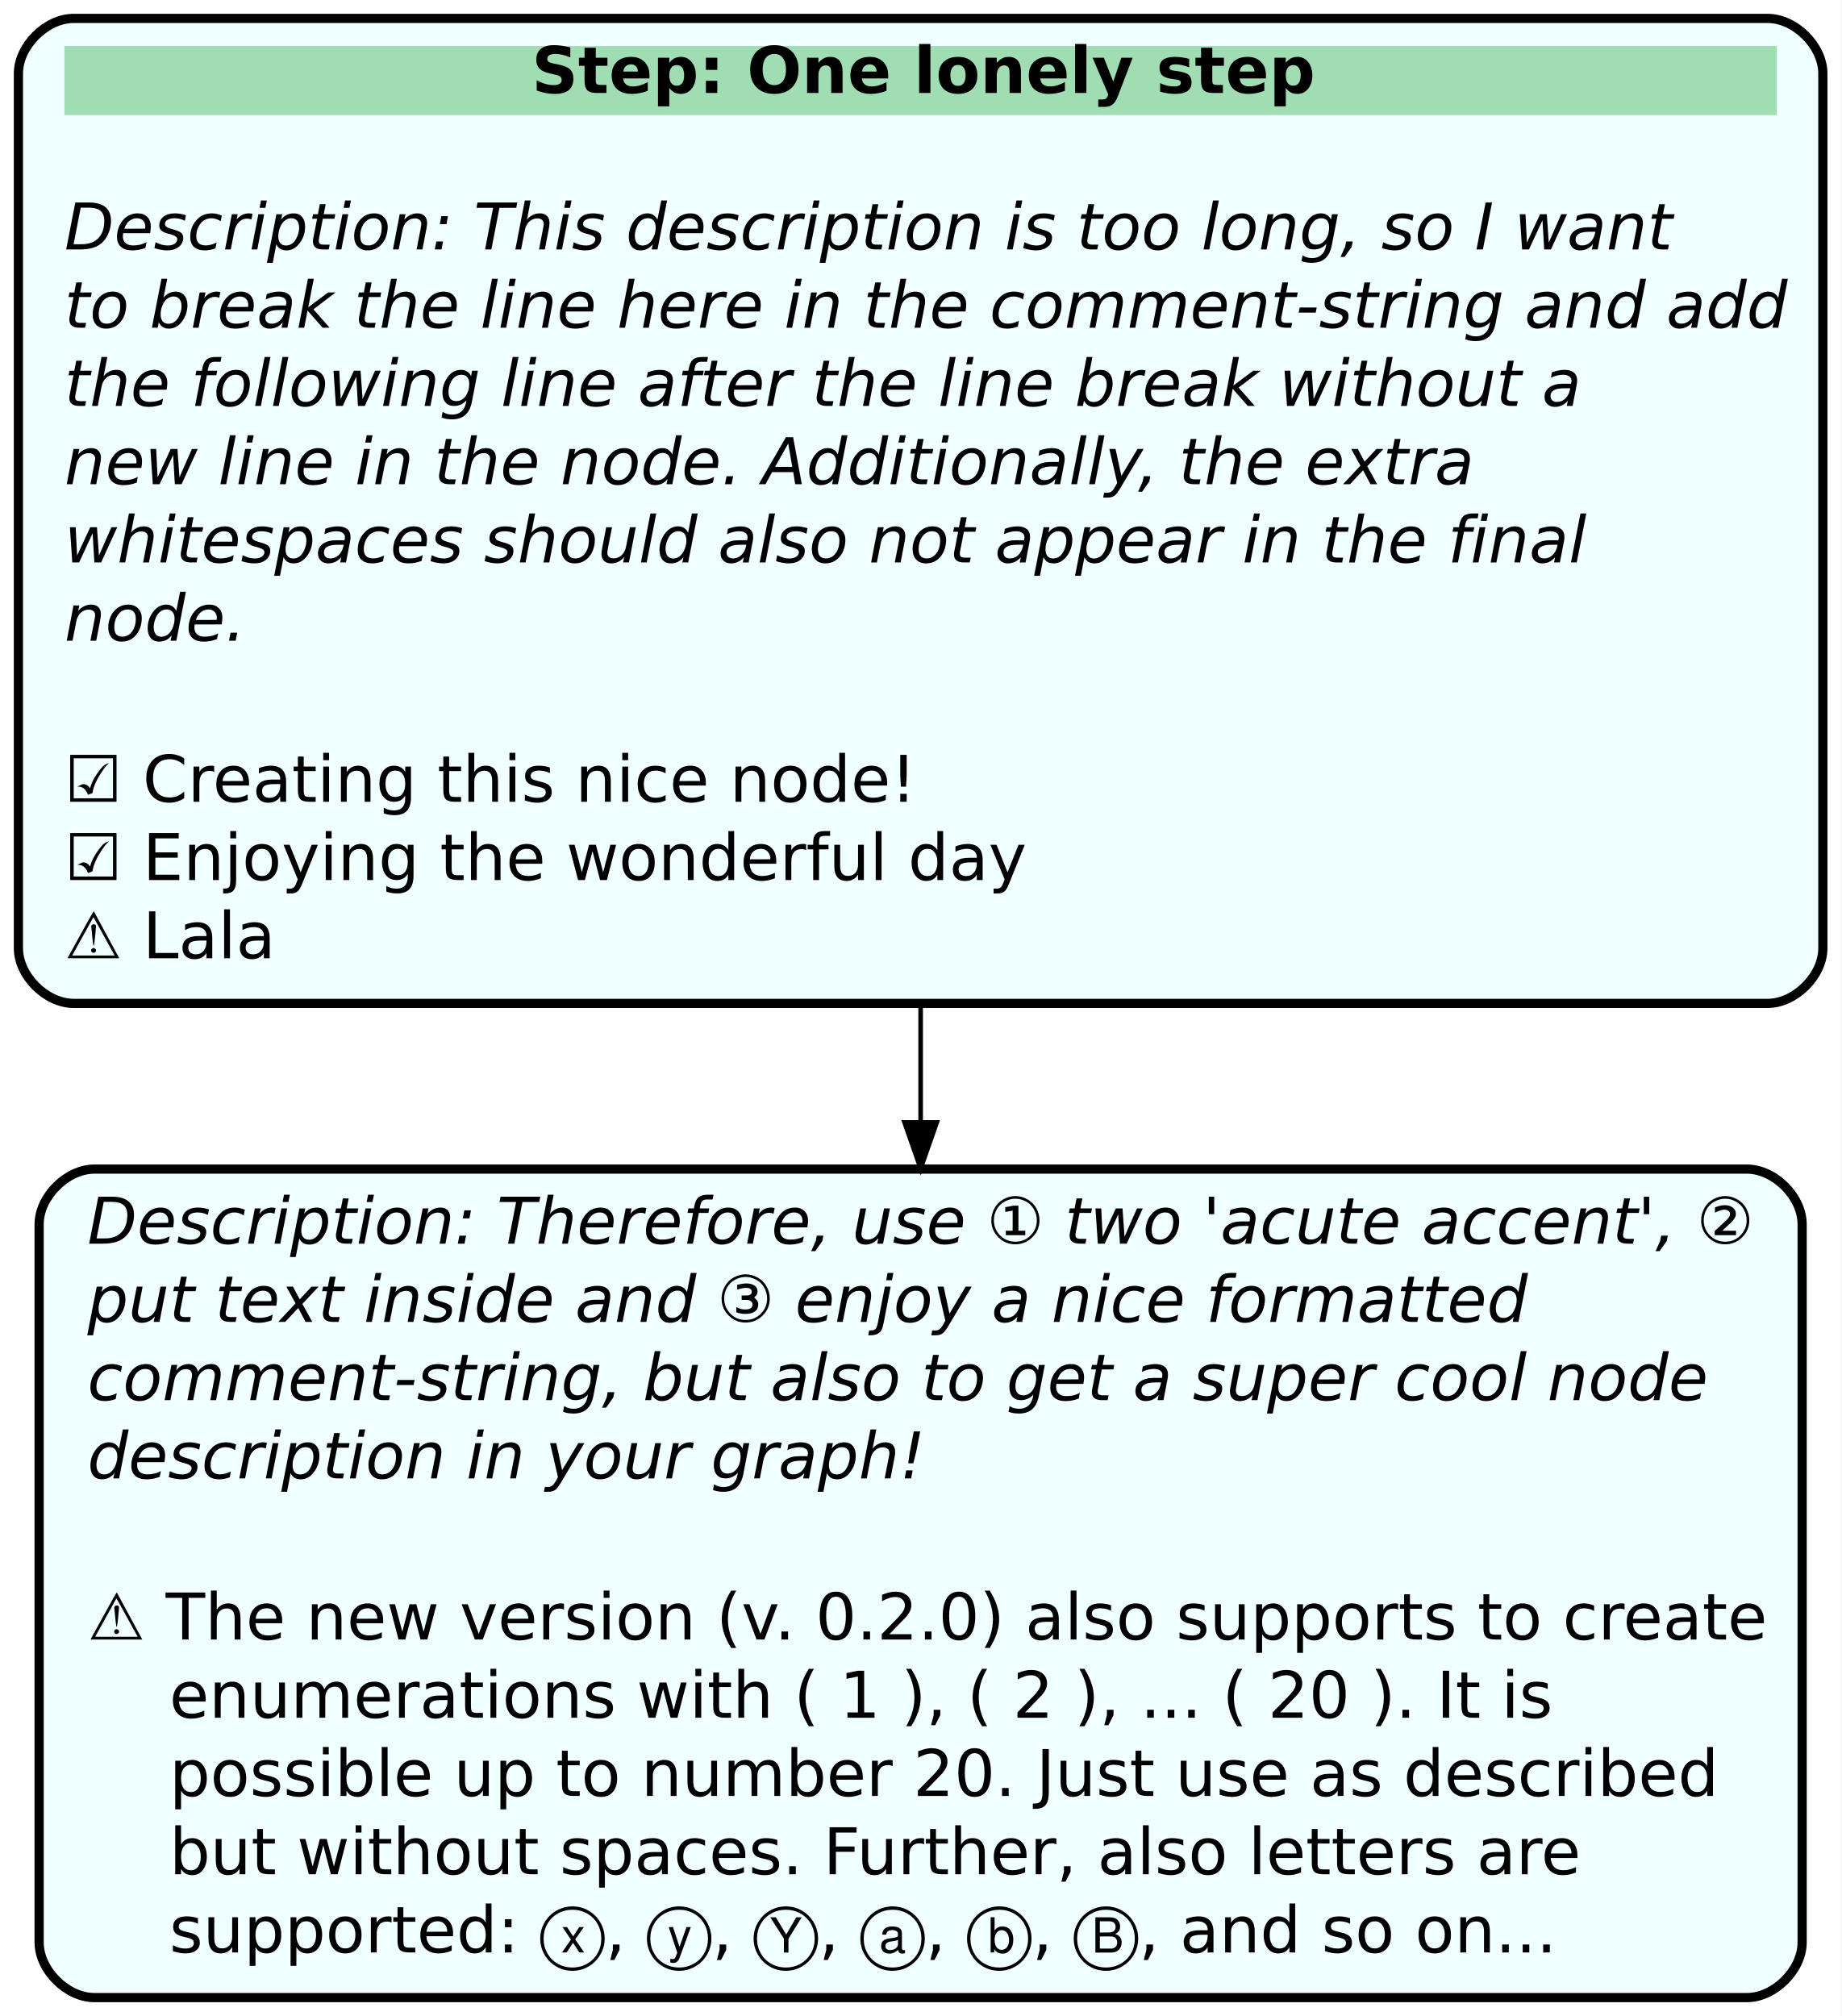
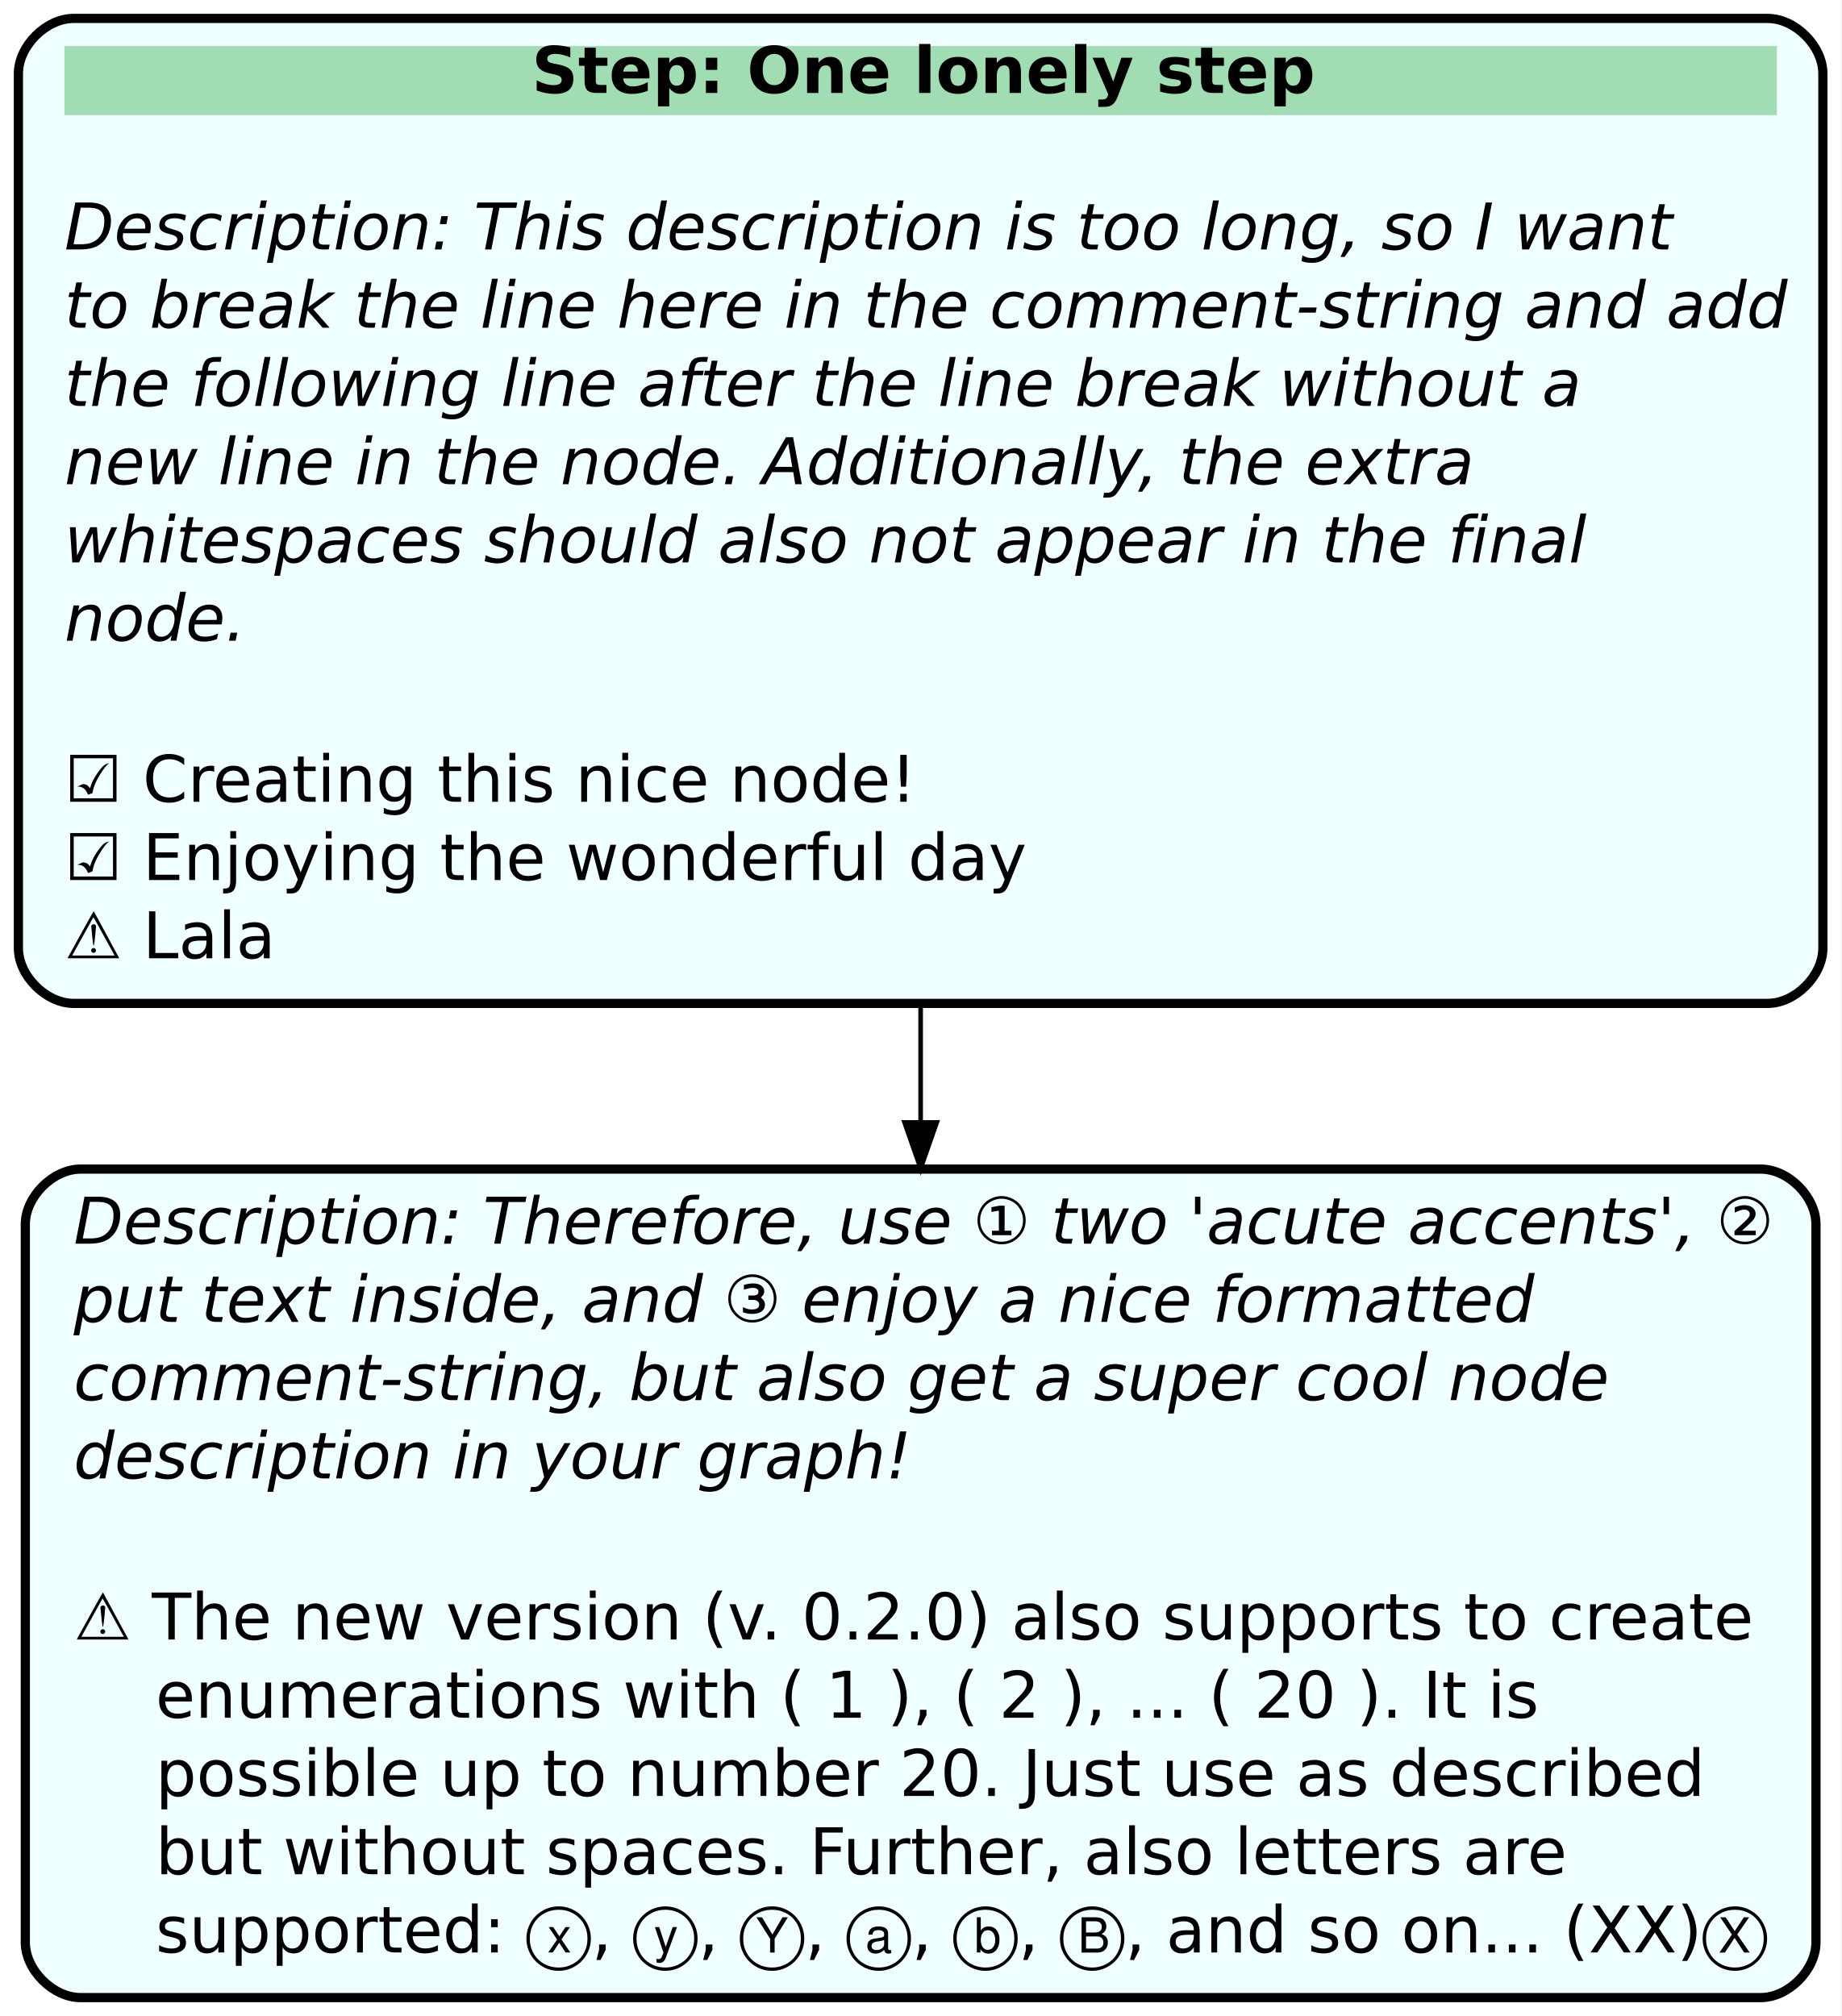
<svg xmlns="http://www.w3.org/2000/svg" width="400pt" height="438pt" viewBox="0.00 0.00 400.00 438.00">
  <g id="graph0" class="graph" transform="scale(1 1) rotate(0) translate(4 434)">
    <polygon fill="white" stroke="transparent" points="-4,4 -4,-434 396,-434 396,4 -4,4" />
    <g id="node1" class="node">
      <path fill="azure" stroke="black" stroke-width="2" d="M380,-430C380,-430 12,-430 12,-430 6,-430 0,-424 0,-418 0,-418 0,-228 0,-228 0,-222 6,-216 12,-216 12,-216 380,-216 380,-216 386,-216 392,-222 392,-228 392,-228 392,-418 392,-418 392,-424 386,-430 380,-430" />
      <polygon fill="#a1ddb2" stroke="transparent" points="10,-409 10,-424 382,-424 382,-409 10,-409" />
      <text text-anchor="start" x="111.5" y="-413.8" font-family="DejaVu Sans" font-weight="bold" font-size="14.00">Step: One lonely step</text>
      <text text-anchor="start" x="10" y="-395.8" font-family="DejaVu Sans" font-size="14.00"> </text>
      <text text-anchor="start" x="10" y="-379.8" font-family="DejaVu Sans" font-style="italic" font-size="14.00">Description: This description is too long, so I want</text>
      <text text-anchor="start" x="10" y="-362.8" font-family="DejaVu Sans" font-style="italic" font-size="14.00">to break the line here in the comment-string and add</text>
      <text text-anchor="start" x="10" y="-345.8" font-family="DejaVu Sans" font-style="italic" font-size="14.00">the following line after the line break without a</text>
      <text text-anchor="start" x="10" y="-328.8" font-family="DejaVu Sans" font-style="italic" font-size="14.00">new line in the node. Additionally, the extra</text>
      <text text-anchor="start" x="10" y="-311.8" font-family="DejaVu Sans" font-style="italic" font-size="14.00">whitespaces should also not appear in the final</text>
      <text text-anchor="start" x="10" y="-294.8" font-family="DejaVu Sans" font-style="italic" font-size="14.00">node.</text>
      <text text-anchor="start" x="10" y="-276.8" font-family="DejaVu Sans" font-size="14.00"> </text>
      <text text-anchor="start" x="10" y="-259.8" font-family="DejaVu Sans" font-size="14.00">☑ Creating this nice node!</text>
      <text text-anchor="start" x="10" y="-242.8" font-family="DejaVu Sans" font-size="14.00">☑ Enjoying the wonderful day</text>
      <text text-anchor="start" x="10" y="-225.8" font-family="DejaVu Sans" font-size="14.00">⚠ Lala</text>
    </g>
    <g id="node2" class="node">
-       <path fill="azure" stroke="black" stroke-width="2" d="M375.5,-180C375.5,-180 16.5,-180 16.5,-180 10.5,-180 4.5,-174 4.5,-168 4.5,-168 4.5,-12 4.5,-12 4.5,-6 10.5,0 16.5,0 16.5,0 375.5,0 375.5,0 381.5,0 387.5,-6 387.5,-12 387.5,-12 387.5,-168 387.5,-168 387.5,-174 381.5,-180 375.5,-180" />
-       <text text-anchor="start" x="15" y="-163.8" font-family="DejaVu Sans" font-style="italic" font-size="14.00">Description: Therefore, use ① two 'acute accent', ②</text>
-       <text text-anchor="start" x="15" y="-146.8" font-family="DejaVu Sans" font-style="italic" font-size="14.00">put text inside and ③ enjoy a nice formatted</text>
-       <text text-anchor="start" x="15" y="-129.8" font-family="DejaVu Sans" font-style="italic" font-size="14.00">comment-string, but also to get a super cool node</text>
-       <text text-anchor="start" x="15" y="-112.8" font-family="DejaVu Sans" font-style="italic" font-size="14.00">description in your graph!</text>
-       <text text-anchor="start" x="15" y="-94.8" font-family="DejaVu Sans" font-size="14.00"> </text>
-       <text text-anchor="start" x="15" y="-77.8" font-family="DejaVu Sans" font-size="14.00">⚠ The new version (v. 0.2.0) also supports to create</text>
-       <text text-anchor="start" x="15" y="-60.8" font-family="DejaVu Sans" font-size="14.00">​    enumerations with ( 1 ), ( 2 ), ... ( 20 ). It is</text>
-       <text text-anchor="start" x="15" y="-43.8" font-family="DejaVu Sans" font-size="14.00">​    possible up to number 20. Just use as described</text>
-       <text text-anchor="start" x="15" y="-26.8" font-family="DejaVu Sans" font-size="14.00">​    but without spaces. Further, also letters are</text>
-       <text text-anchor="start" x="15" y="-9.8" font-family="DejaVu Sans" font-size="14.00">​    supported: ⓧ, ⓨ, Ⓨ, ⓐ, ⓑ, Ⓑ, and so on...</text>
+       <path fill="azure" stroke="black" stroke-width="2" d="M378.5,-180C378.5,-180 13.5,-180 13.5,-180 7.5,-180 1.5,-174 1.5,-168 1.5,-168 1.5,-12 1.5,-12 1.5,-6 7.5,0 13.5,0 13.5,0 378.5,0 378.5,0 384.5,0 390.5,-6 390.5,-12 390.5,-12 390.5,-168 390.5,-168 390.5,-174 384.5,-180 378.5,-180" />
+       <text text-anchor="start" x="12" y="-163.8" font-family="DejaVu Sans" font-style="italic" font-size="14.00">Description: Therefore, use ① two 'acute accents', ②</text>
+       <text text-anchor="start" x="12" y="-146.8" font-family="DejaVu Sans" font-style="italic" font-size="14.00">put text inside, and ③ enjoy a nice formatted</text>
+       <text text-anchor="start" x="12" y="-129.8" font-family="DejaVu Sans" font-style="italic" font-size="14.00">comment-string, but also get a super cool node</text>
+       <text text-anchor="start" x="12" y="-112.8" font-family="DejaVu Sans" font-style="italic" font-size="14.00">description in your graph!</text>
+       <text text-anchor="start" x="12" y="-94.8" font-family="DejaVu Sans" font-size="14.00"> </text>
+       <text text-anchor="start" x="12" y="-77.8" font-family="DejaVu Sans" font-size="14.00">⚠ The new version (v. 0.2.0) also supports to create</text>
+       <text text-anchor="start" x="12" y="-60.8" font-family="DejaVu Sans" font-size="14.00">​    enumerations with ( 1 ), ( 2 ), ... ( 20 ). It is</text>
+       <text text-anchor="start" x="12" y="-43.8" font-family="DejaVu Sans" font-size="14.00">​    possible up to number 20. Just use as described</text>
+       <text text-anchor="start" x="12" y="-26.8" font-family="DejaVu Sans" font-size="14.00">​    but without spaces. Further, also letters are</text>
+       <text text-anchor="start" x="12" y="-9.8" font-family="DejaVu Sans" font-size="14.00">​    supported: ⓧ, ⓨ, Ⓨ, ⓐ, ⓑ, Ⓑ, and so on... (XX)Ⓧ</text>
    </g>
    <g id="edge1" class="edge">
      <path fill="none" stroke="black" d="M196,-215.97C196,-207.45 196,-198.86 196,-190.4" />
      <polygon fill="black" stroke="black" points="199.5,-190.14 196,-180.14 192.5,-190.14 199.5,-190.14" />
    </g>
  </g>
</svg>
